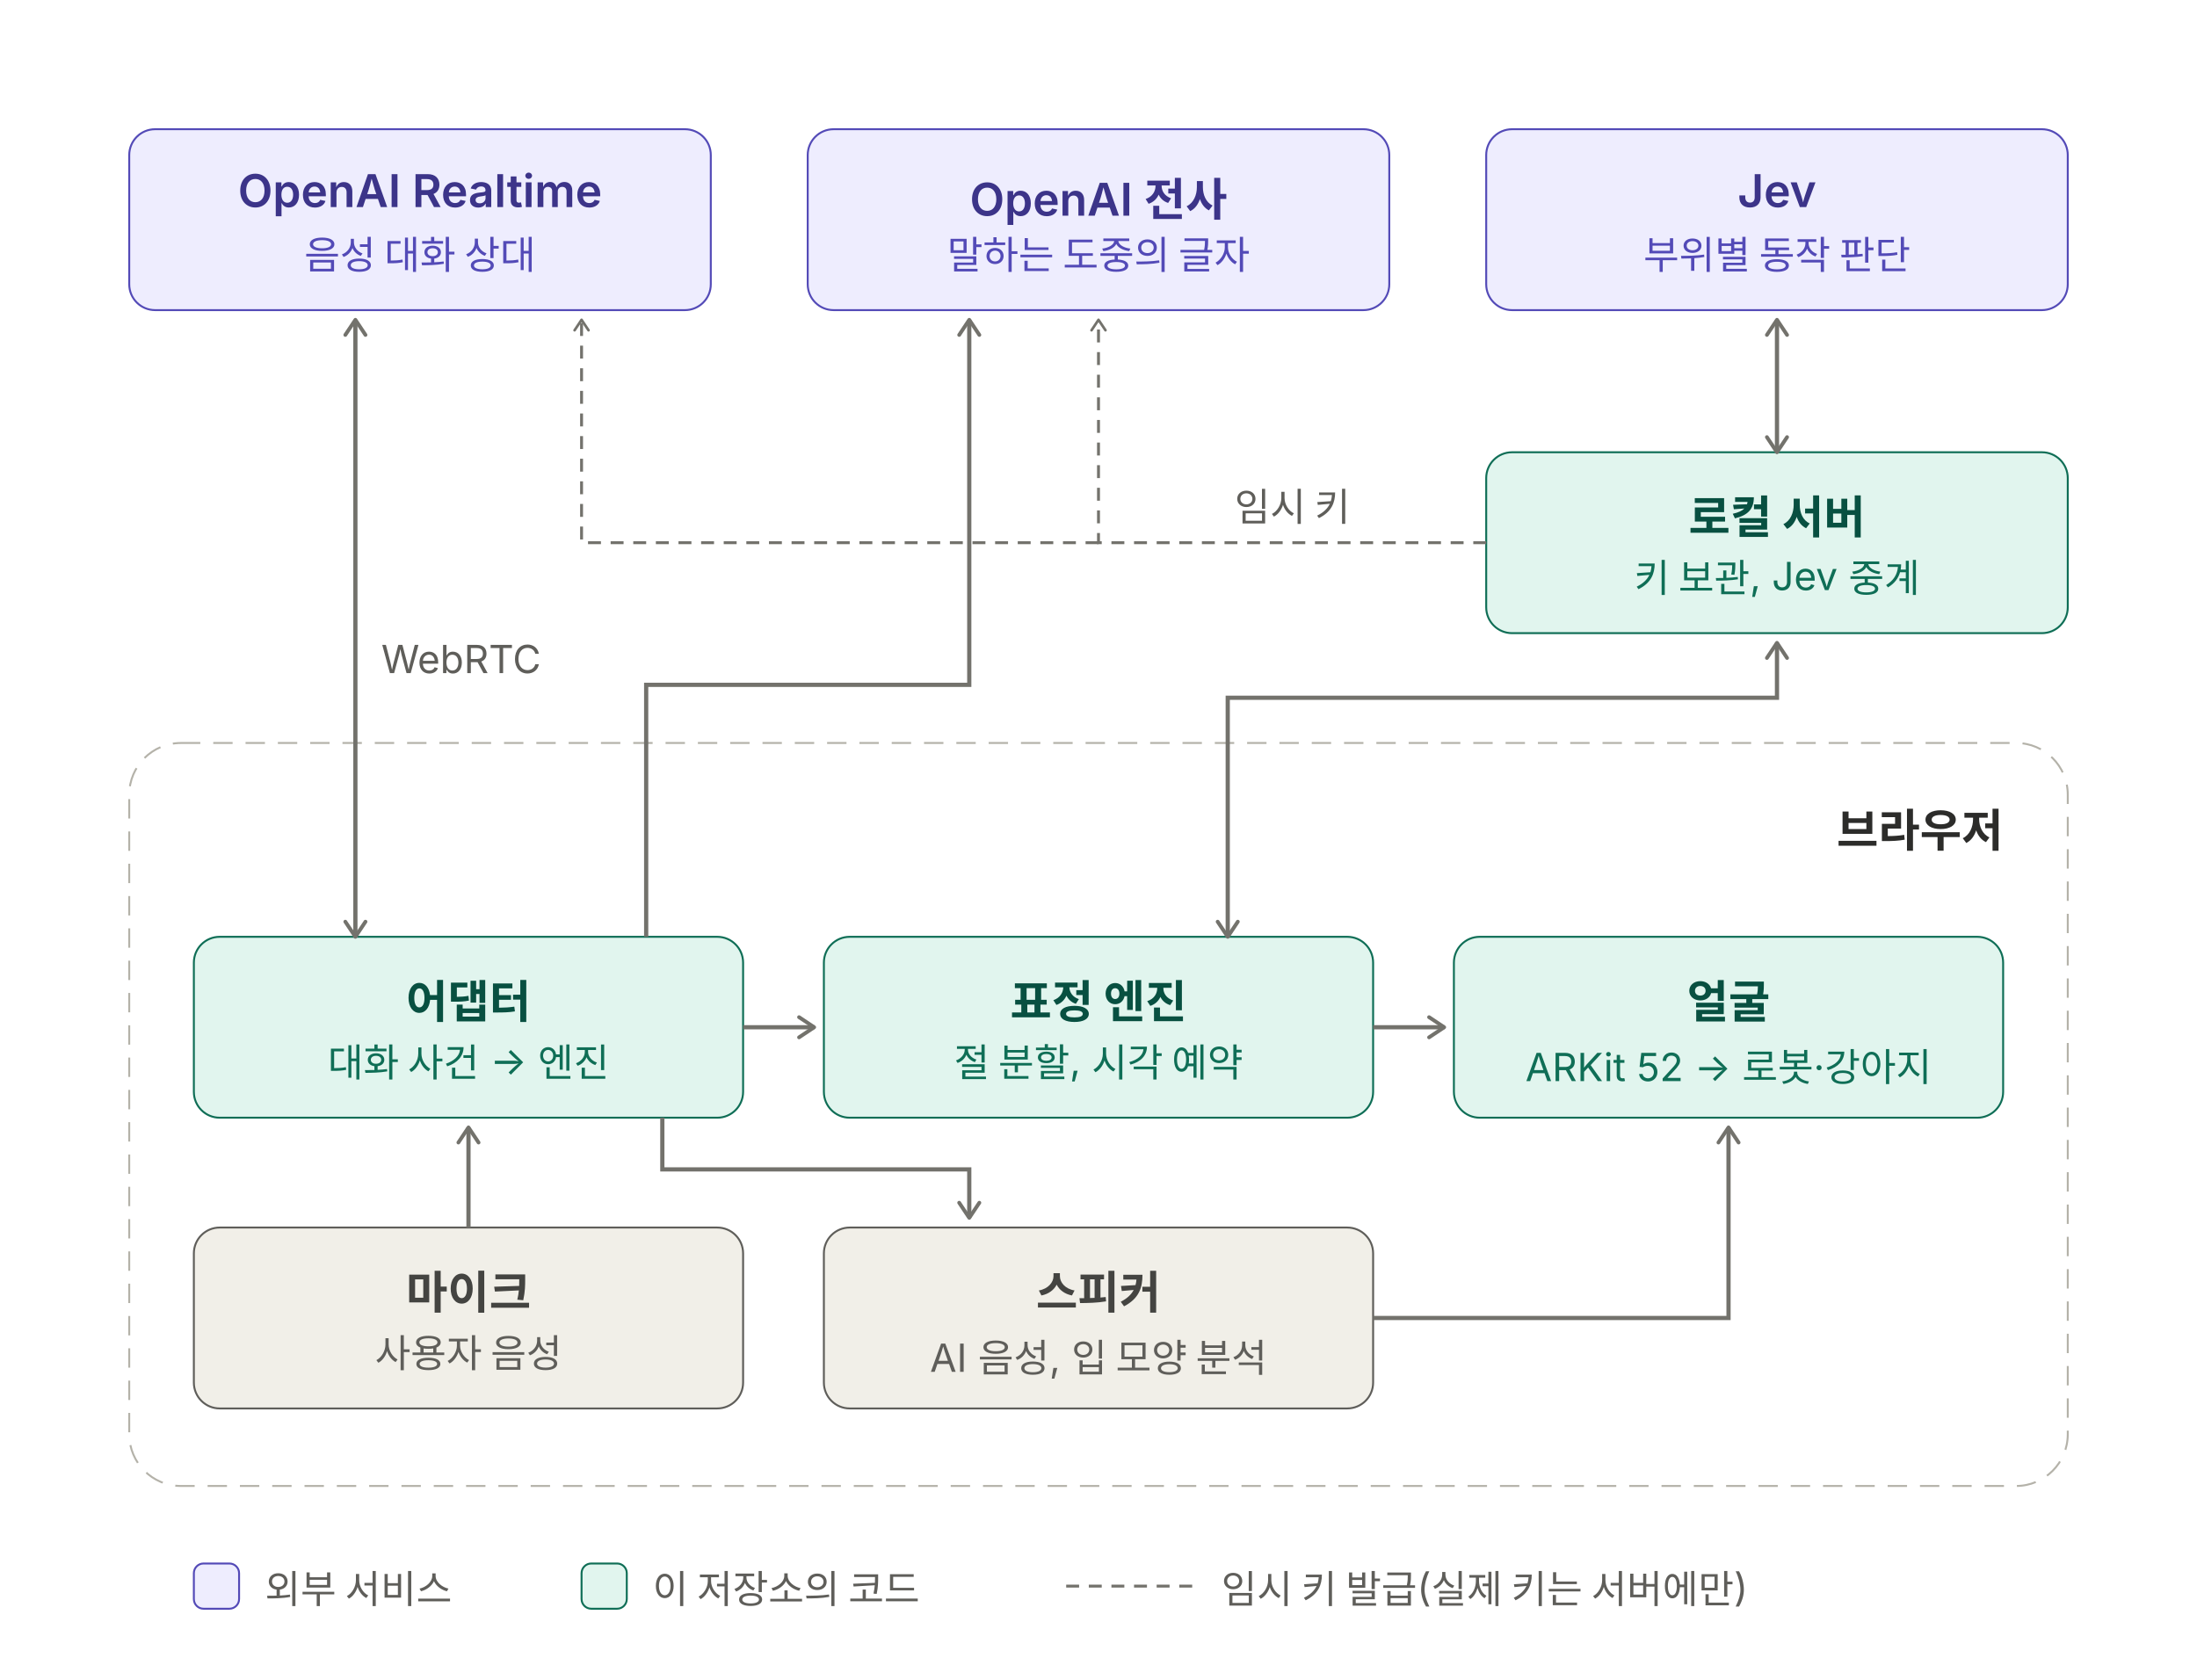
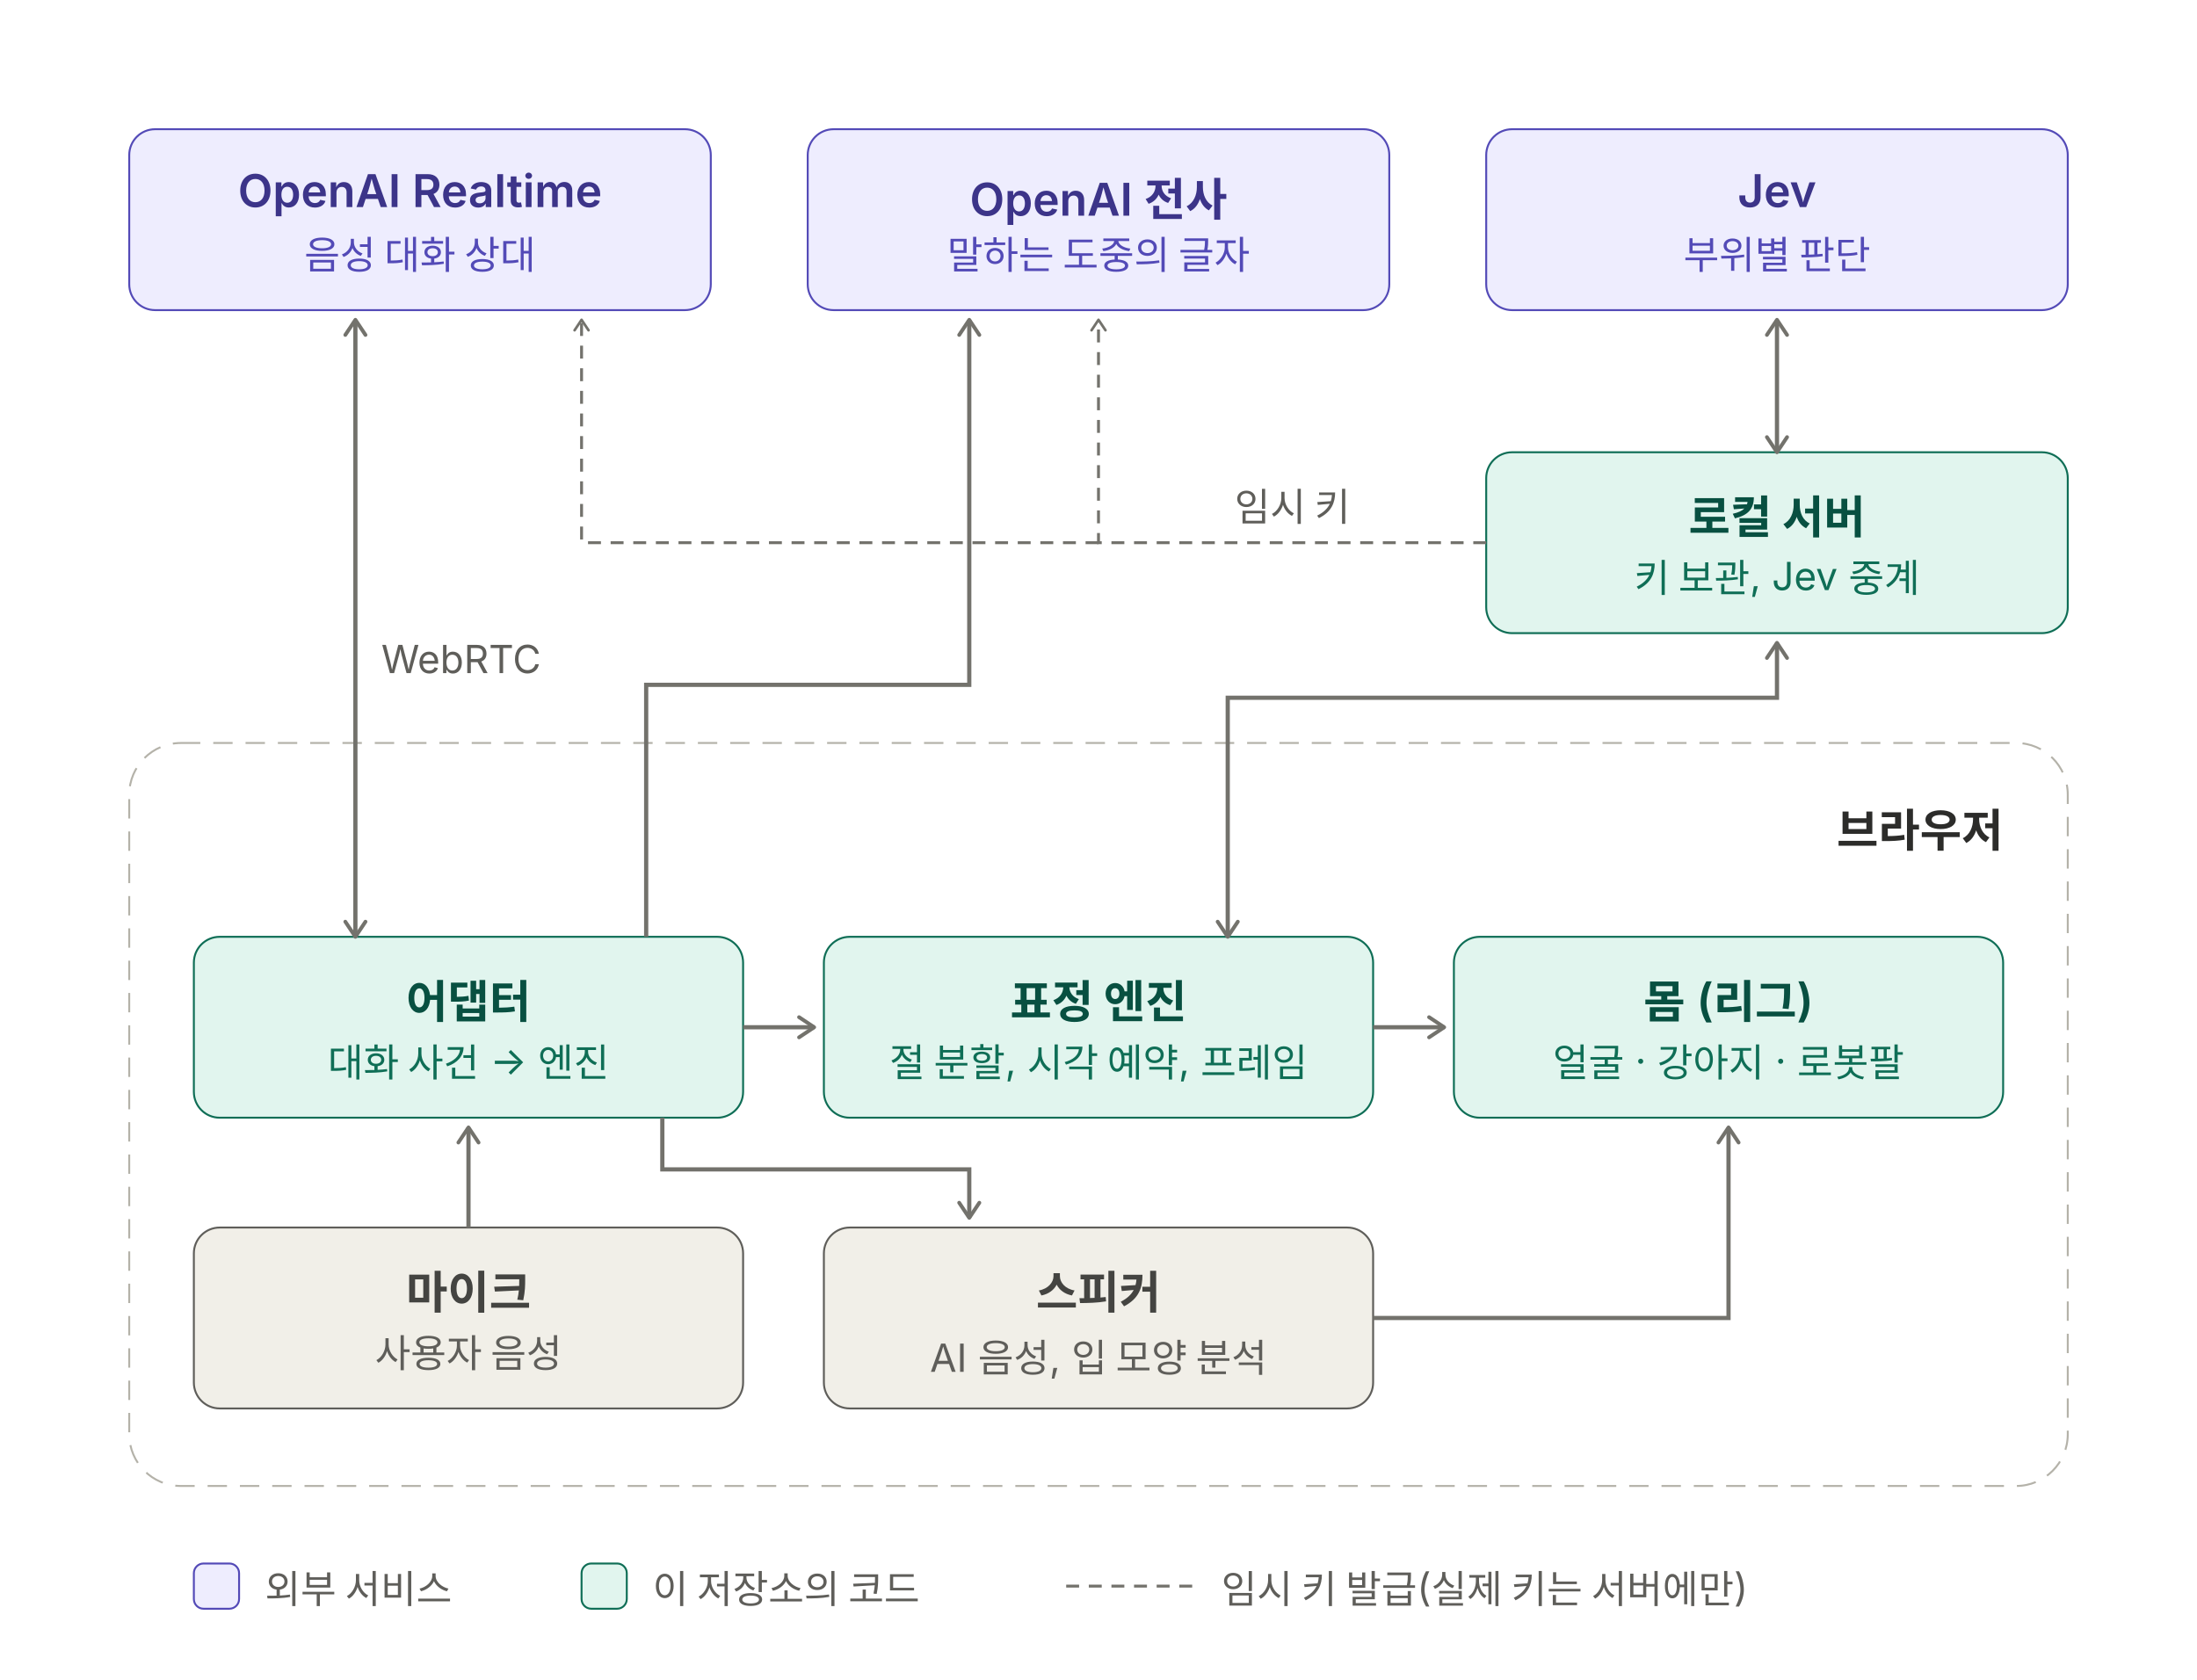
<svg xmlns="http://www.w3.org/2000/svg" viewBox="0 0 680 520" width="680" height="520" role="img">
  <style>text{font-family:-apple-system,'Segoe UI','Apple SD Gothic Neo','Malgun Gothic','Noto Sans KR',sans-serif}.ti{font-size:14px;font-weight:600}.su,.sm{font-size:12px}.big{font-size:14px;font-weight:600}rect{stroke-width:0.6}.ln{fill:none;stroke-width:1.3}.dash{stroke-dasharray:4 3;stroke-width:0.9}.purple rect{fill:#EEEDFE;stroke:#534AB7}.purple .ti{fill:#3C3489}.purple .su{fill:#534AB7}.teal rect{fill:#E1F5EE;stroke:#0F6E56}.teal .ti{fill:#085041}.teal .su{fill:#0F6E56}.gray rect{fill:#F1EFE8;stroke:#5F5E5A}.gray .ti{fill:#444441}.gray .su{fill:#5F5E5A}.ln{stroke:#73726c}.tx{fill:#2C2C2A}.mu{fill:#5F5E5A}.ct{stroke:#B4B2A9}@media (prefers-color-scheme:dark){.purple rect{fill:#3C3489;stroke:#AFA9EC}.purple .ti{fill:#CECBF6}.purple .su{fill:#AFA9EC}.teal rect{fill:#085041;stroke:#5DCAA5}.teal .ti{fill:#9FE1CB}.teal .su{fill:#5DCAA5}.gray rect{fill:#444441;stroke:#B4B2A9}.gray .ti{fill:#D3D1C7}.gray .su{fill:#B4B2A9}.ln{stroke:#9c9a92}.tx{fill:#D3D1C7}.mu{fill:#B4B2A9}.ct{stroke:#5F5E5A}}</style>
  <defs>
    <marker id="a" viewBox="0 0 10 10" refX="8" refY="5" markerWidth="6" markerHeight="6" orient="auto-start-reverse">
      <path d="M2 1L8 5L2 9" fill="none" stroke="context-stroke" stroke-width="1.5" stroke-linecap="round" stroke-linejoin="round" />
    </marker>
  </defs>
  <g class="purple">
    <rect x="40" y="40" width="180" height="56" rx="8" />
    <text class="ti" x="130" y="59" text-anchor="middle" dominant-baseline="central">OpenAI Realtime</text>
    <text class="su" x="130" y="78" text-anchor="middle" dominant-baseline="central">음성 대화 상대</text>
  </g>
  <g class="purple">
    <rect x="250" y="40" width="180" height="56" rx="8" />
    <text class="ti" x="340" y="59" text-anchor="middle" dominant-baseline="central">OpenAI 전사</text>
    <text class="su" x="340" y="78" text-anchor="middle" dominant-baseline="central">말하는 도중의 글자</text>
  </g>
  <g class="purple">
    <rect x="460" y="40" width="180" height="56" rx="8" />
    <text class="ti" x="550" y="59" text-anchor="middle" dominant-baseline="central">Jev</text>
-     <text class="su" x="550" y="78" text-anchor="middle" dominant-baseline="central">부위별 동작 판단</text>
+     <text class="su" x="550" y="78" text-anchor="middle" dominant-baseline="central">부위별 판단</text>
  </g>
  <g class="teal">
    <rect x="460" y="140" width="180" height="56" rx="8" />
    <text class="ti" x="550" y="159" text-anchor="middle" dominant-baseline="central">로컬 서버</text>
    <text class="su" x="550" y="178" text-anchor="middle" dominant-baseline="central">키 보관, Jev 중계</text>
  </g>
  <path class="ln" d="M550 140 L550 99" marker-end="url(#a)" marker-start="url(#a)" />
  <path class="ln dash" d="M460 168 L340 168 L340 99" marker-end="url(#a)" />
  <path class="ln dash" d="M340 168 L180 168 L180 99" marker-end="url(#a)" />
  <text class="sm mu" x="400" y="156" text-anchor="middle" dominant-baseline="central">임시 키</text>
  <rect class="ct" x="40" y="230" width="600" height="230" rx="16" fill="none" stroke-dasharray="6 4" />
  <text class="big tx" x="620" y="256" text-anchor="end" dominant-baseline="central">브라우저</text>
  <g class="teal">
    <rect x="60" y="290" width="170" height="56" rx="8" />
    <text class="ti" x="145" y="309" text-anchor="middle" dominant-baseline="central">어댑터</text>
    <text class="su" x="145" y="328" text-anchor="middle" dominant-baseline="central">대화 사건 → 엔진</text>
  </g>
  <g class="teal">
    <rect x="255" y="290" width="170" height="56" rx="8" />
    <text class="ti" x="340" y="309" text-anchor="middle" dominant-baseline="central">표정 엔진</text>
-     <text class="su" x="340" y="328" text-anchor="middle" dominant-baseline="central">절 분할, 시각 예약</text>
+     <text class="su" x="340" y="328" text-anchor="middle" dominant-baseline="central">절 분할, 시각 예약, 프레임</text>
  </g>
  <g class="teal">
    <rect x="450" y="290" width="170" height="56" rx="8" />
-     <text class="ti" x="535" y="309" text-anchor="middle" dominant-baseline="central">얼굴</text>
-     <text class="su" x="535" y="328" text-anchor="middle" dominant-baseline="central">ARKit 52 → 로봇·강아지</text>
+     <text class="ti" x="535" y="309" text-anchor="middle" dominant-baseline="central">몸 (리그)</text>
+     <text class="su" x="535" y="328" text-anchor="middle" dominant-baseline="central">얼굴 · 강아지 · 로봇팔</text>
  </g>
  <path class="ln" d="M230 318 L252 318" marker-end="url(#a)" />
  <path class="ln" d="M425 318 L447 318" marker-end="url(#a)" />
  <path class="ln" d="M110 290 L110 99" marker-end="url(#a)" marker-start="url(#a)" />
  <text class="sm mu" x="118" y="204" text-anchor="start" dominant-baseline="central">WebRTC</text>
  <path class="ln" d="M200 290 L200 212 L300 212 L300 99" marker-end="url(#a)" />
  <path class="ln" d="M380 290 L380 216 L550 216 L550 199" marker-end="url(#a)" marker-start="url(#a)" />
  <g class="gray">
    <rect x="60" y="380" width="170" height="56" rx="8" />
    <text class="ti" x="145" y="399" text-anchor="middle" dominant-baseline="central">마이크</text>
    <text class="su" x="145" y="418" text-anchor="middle" dominant-baseline="central">사용자 음성</text>
  </g>
  <g class="gray">
    <rect x="255" y="380" width="170" height="56" rx="8" />
    <text class="ti" x="340" y="399" text-anchor="middle" dominant-baseline="central">스피커</text>
    <text class="su" x="340" y="418" text-anchor="middle" dominant-baseline="central">AI 음성, 입 모양 분석</text>
  </g>
  <path class="ln" d="M145 380 L145 349" marker-end="url(#a)" />
  <path class="ln" d="M205 346 L205 362 L300 362 L300 377" marker-end="url(#a)" />
  <path class="ln" d="M425 408 L535 408 L535 349" marker-end="url(#a)" />
  <g class="purple">
    <rect x="60" y="484" width="14" height="14" rx="3" />
  </g>
  <text class="sm mu" x="82" y="491" text-anchor="start" dominant-baseline="central">외부 서비스</text>
  <g class="teal">
    <rect x="180" y="484" width="14" height="14" rx="3" />
  </g>
  <text class="sm mu" x="202" y="491" text-anchor="start" dominant-baseline="central">이 저장소의 코드</text>
  <path class="ln dash" d="M330 491 L370 491" />
  <text class="sm mu" x="378" y="491" text-anchor="start" dominant-baseline="central">임시 키 발급(실제 키는 서버에만)</text>
</svg>
